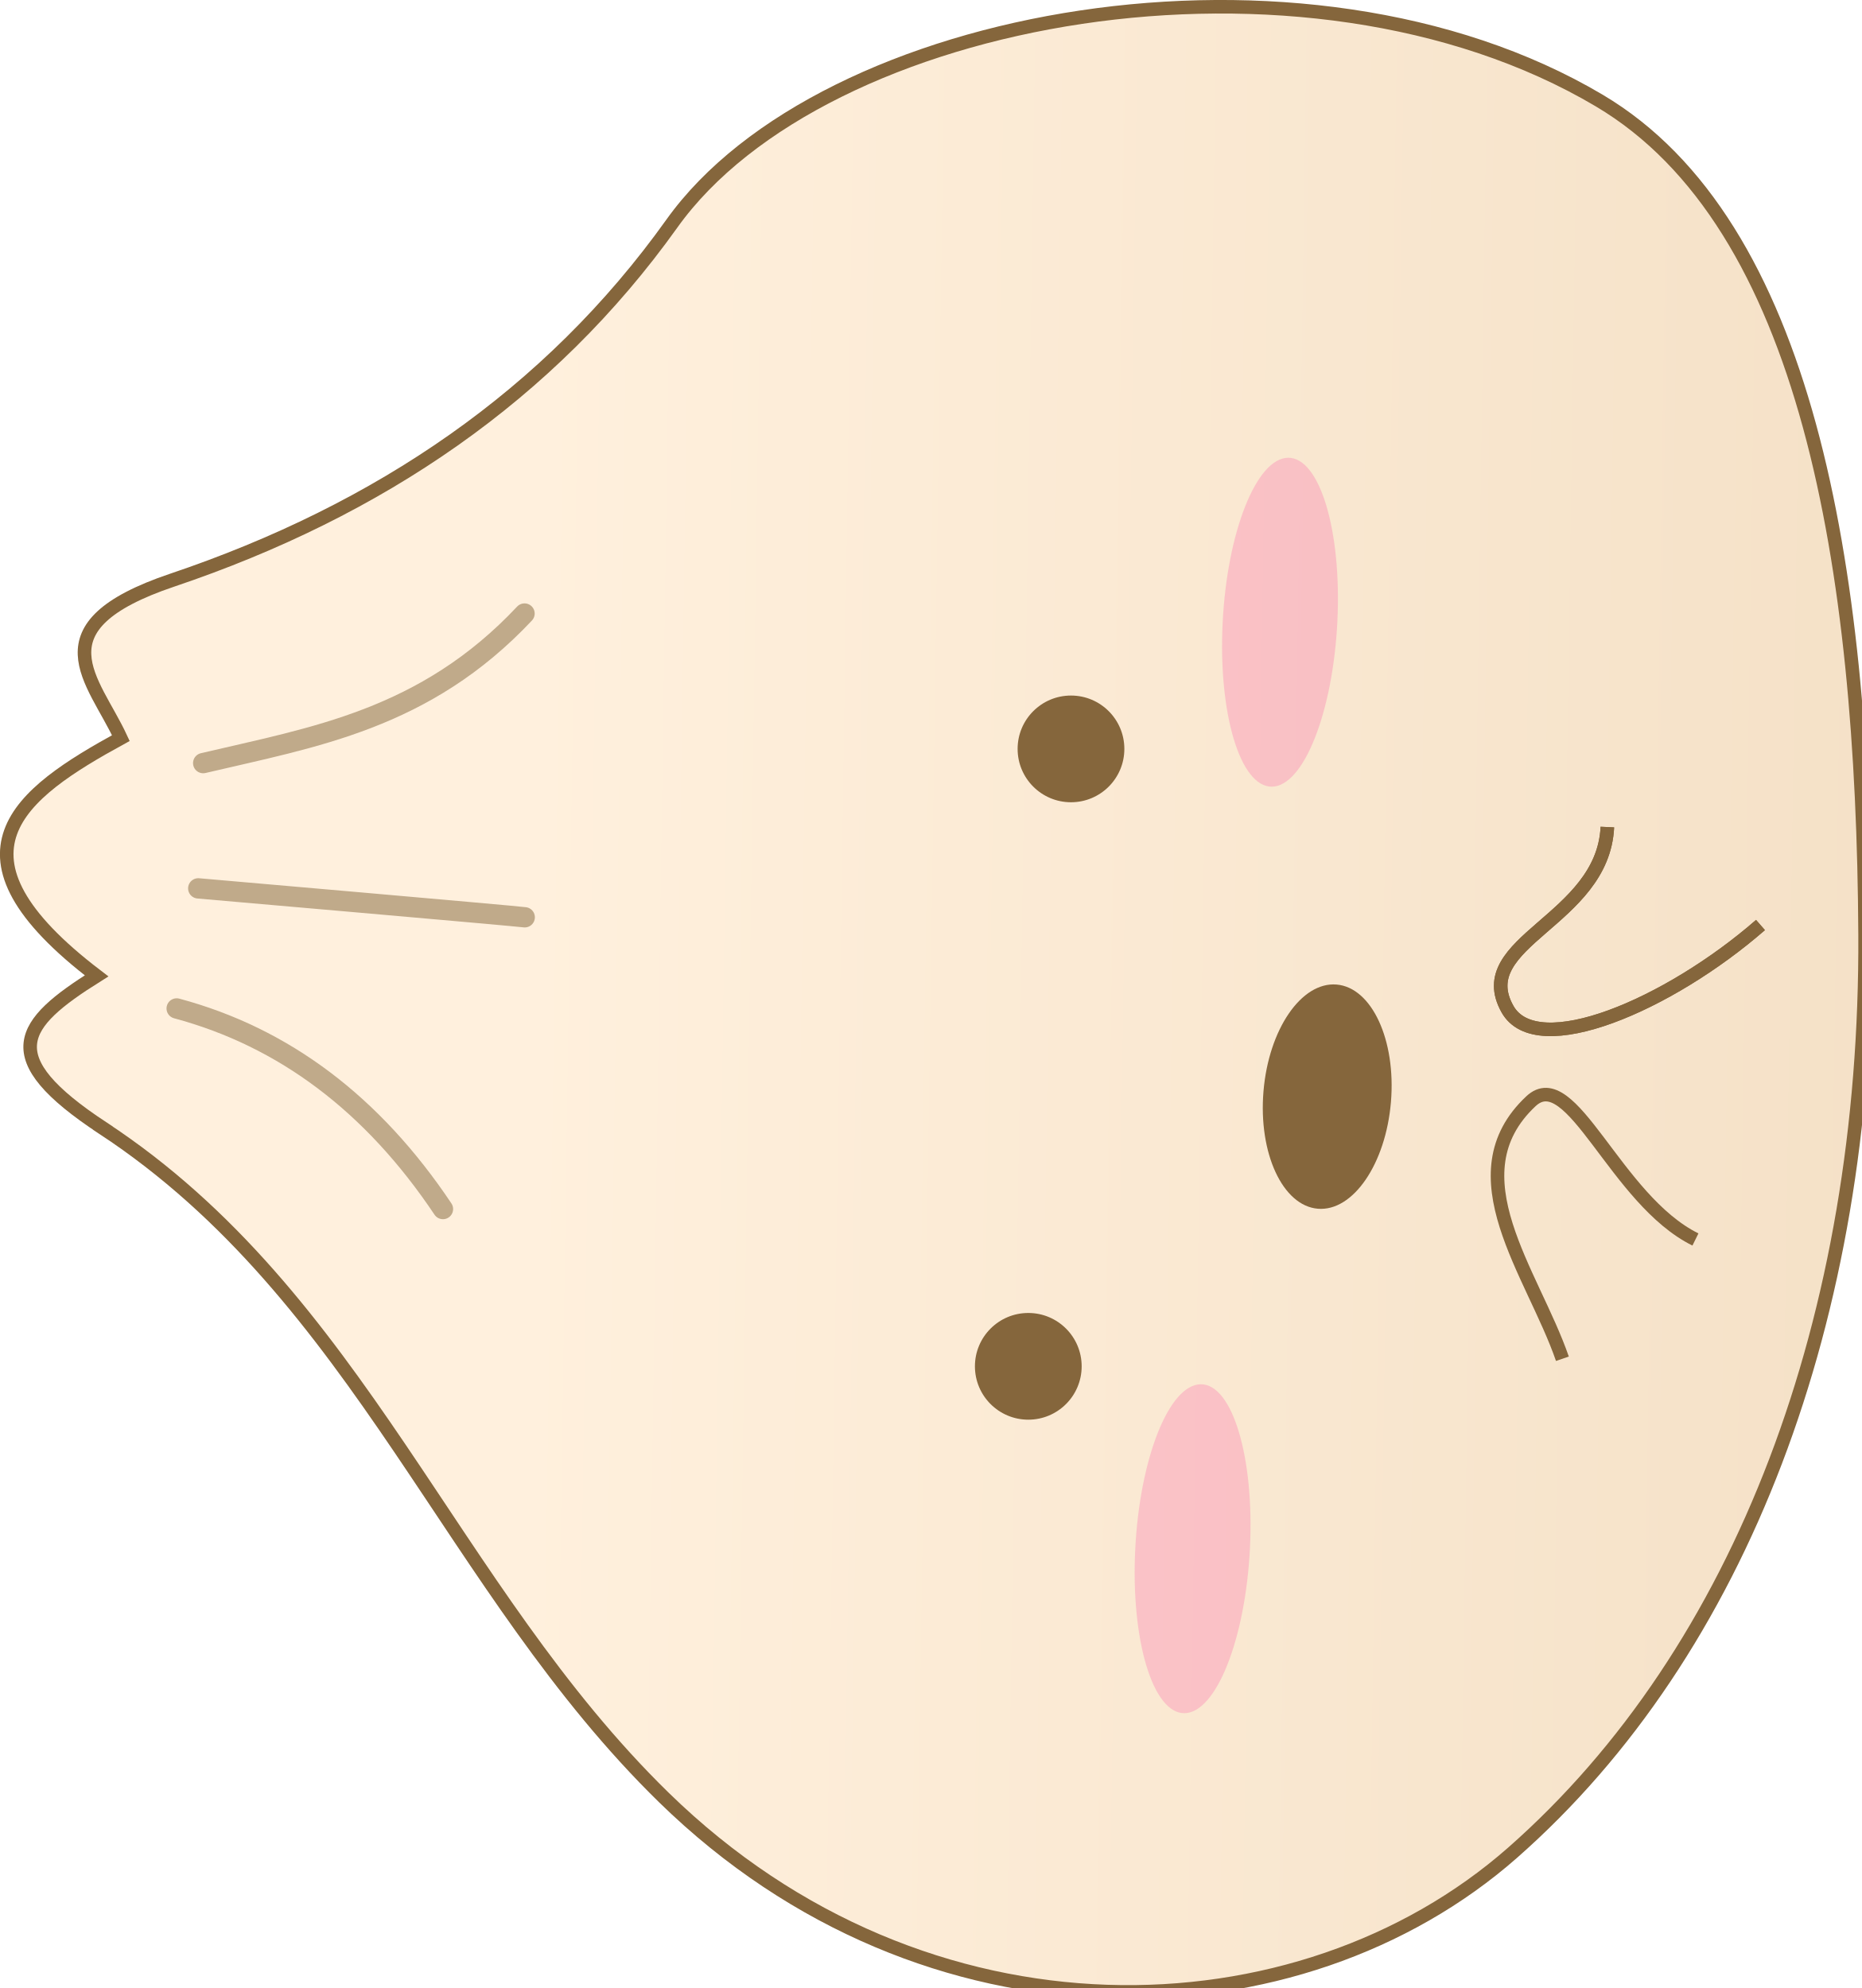
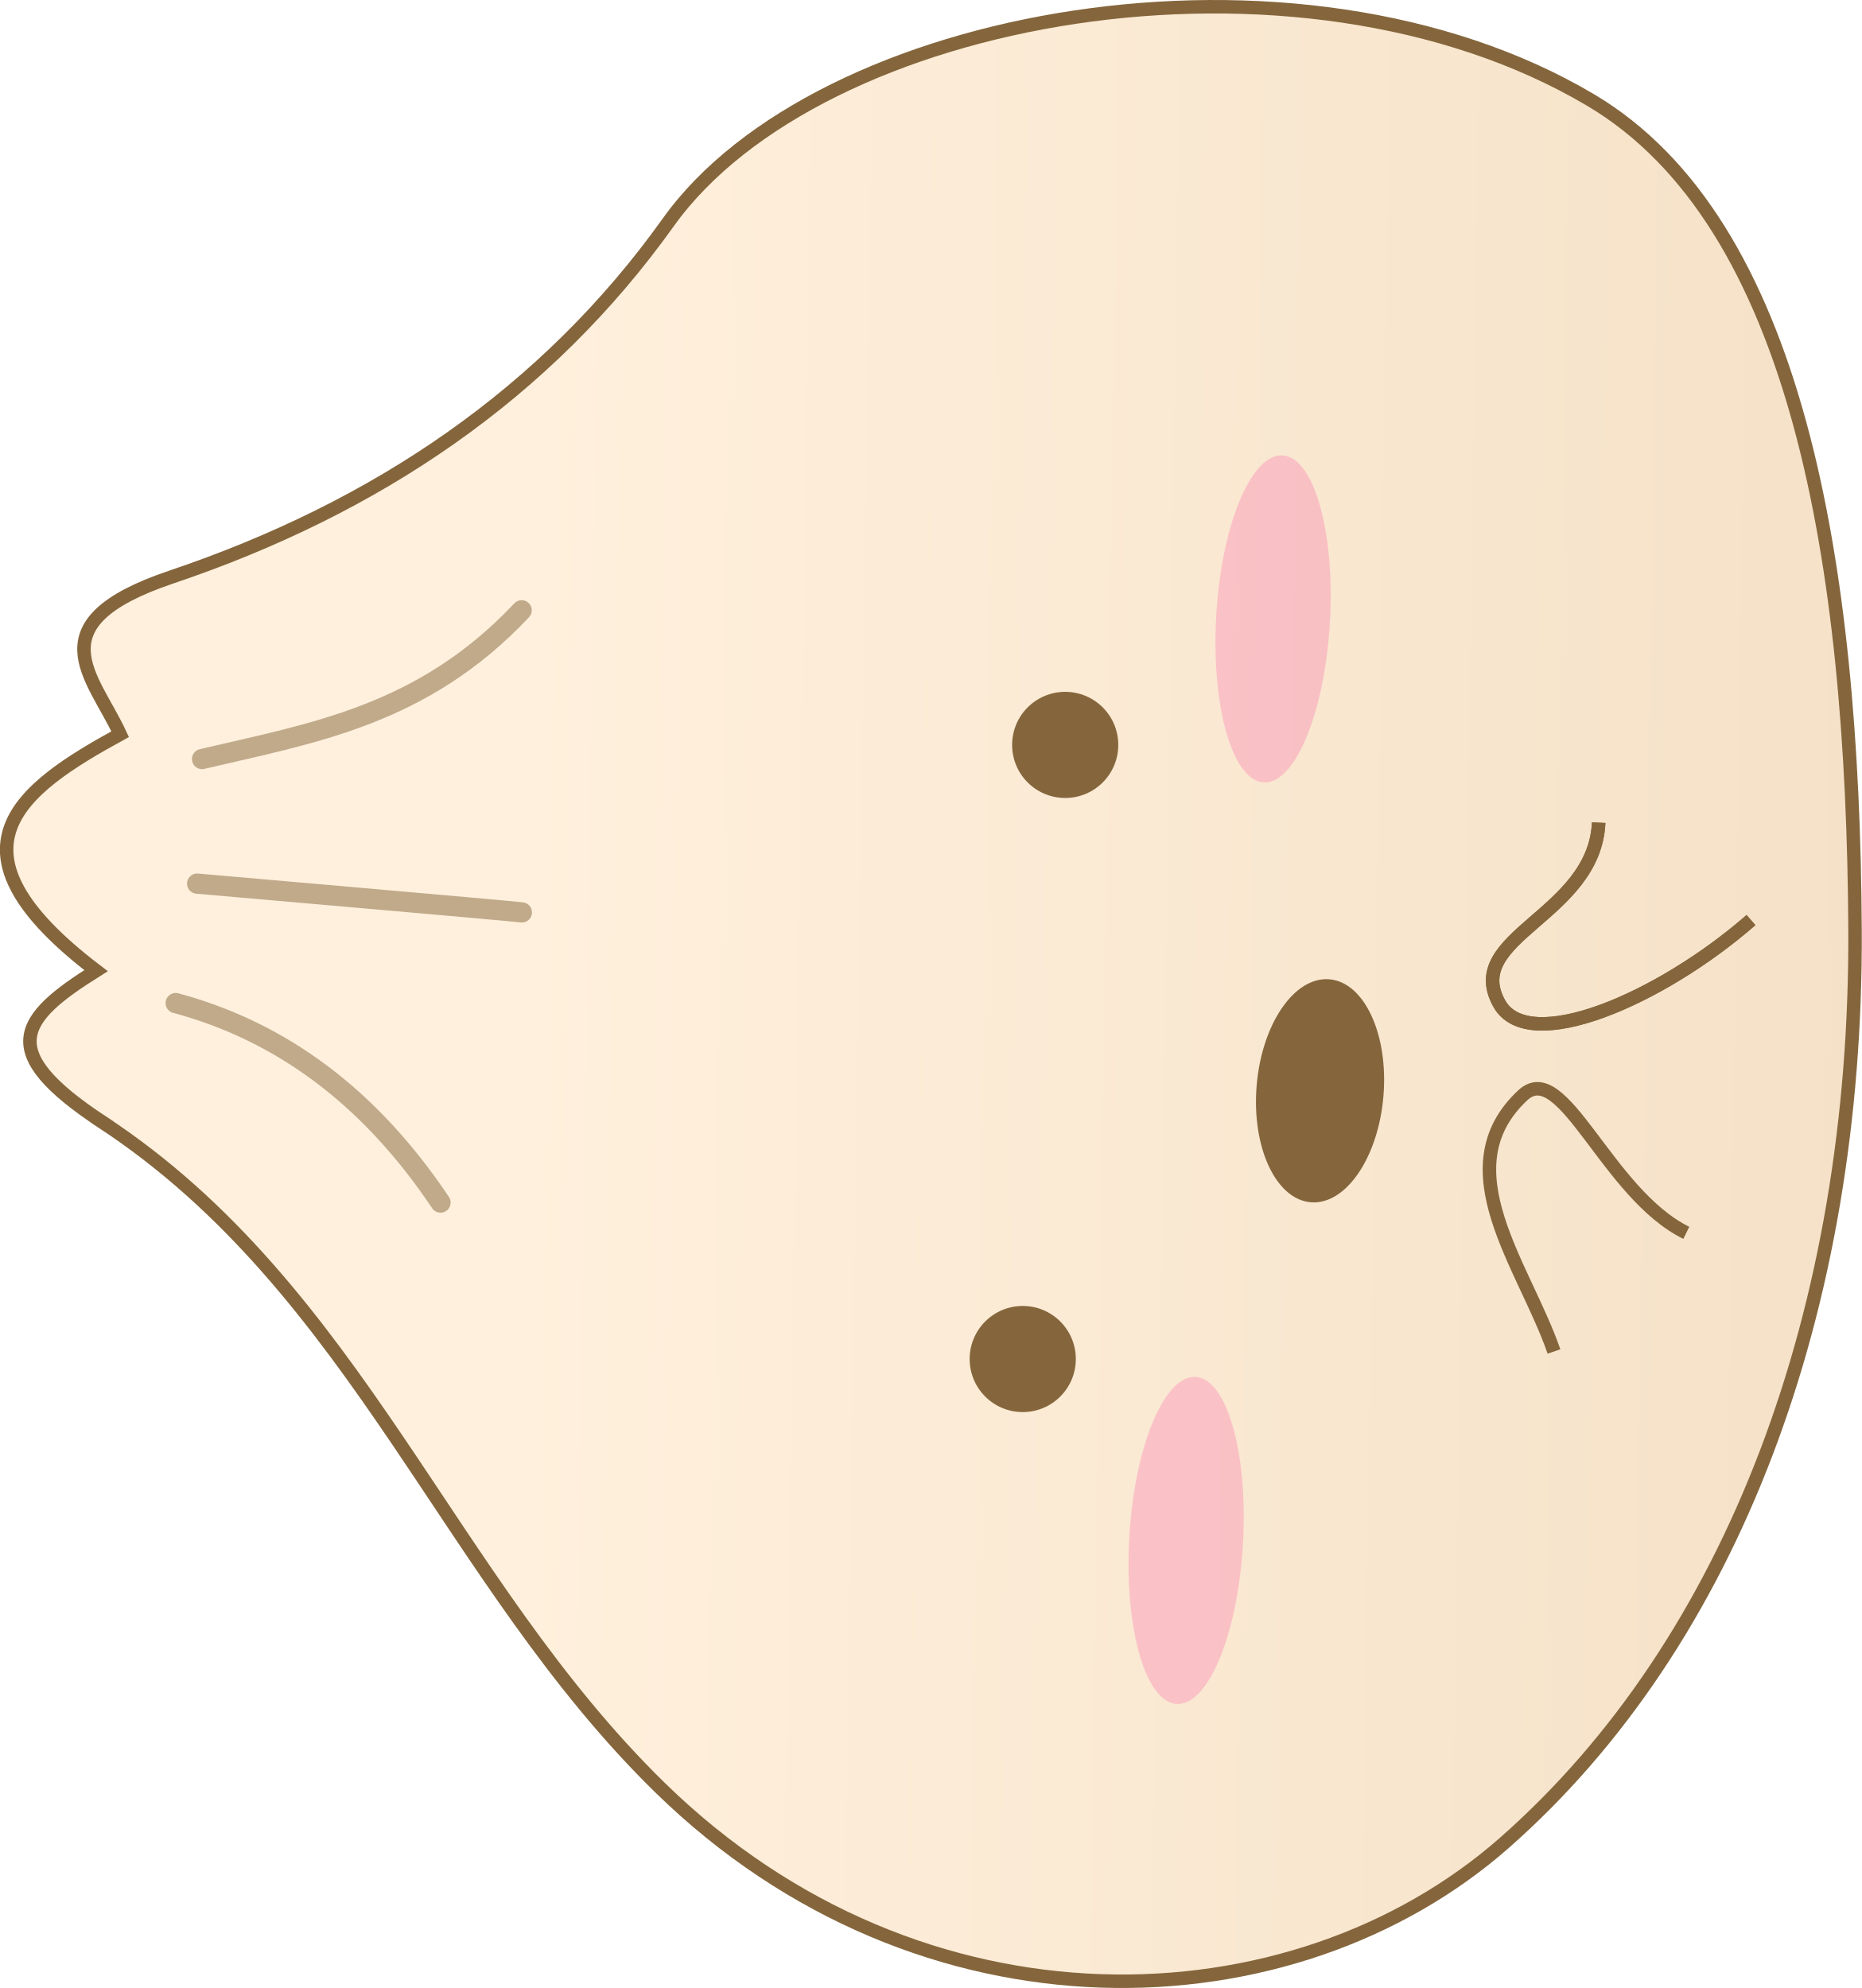
- <svg xmlns="http://www.w3.org/2000/svg" width="165.17mm" height="176.41mm" version="1.1" viewBox="0 0 165.17 176.41">
+ <svg xmlns="http://www.w3.org/2000/svg" width="44.592mm" height="47.625mm" version="1.1" viewBox="0 0 44.592 47.625">
  <defs>
    <linearGradient id="a" x1="436.85" x2="434.1" y1="104.35" y2="291.18" gradientUnits="userSpaceOnUse">
      <stop stop-color="#fff0dd" offset="0" />
      <stop stop-color="#ecd4b4" offset="1" />
    </linearGradient>
  </defs>
-   <g transform="translate(157.08 -67.293)">
-     <g transform="translate(26.667 -243.32)">
-       <g transform="matrix(0 -1.2023 1.2023 0 -185.34 884.1)">
-         <path transform="translate(-27.552 -64.308)" d="m421.28 73.228c5.262-8.005 7.685-6.124 11.238-0.467 8.998-11.815 13.447-5.697 17.548 1.789 4.315-1.996 8.217-6.415 11.658 3.791 5.145 15.262 13.653 27.829 26.319 36.87 15.572 11.114 22.025 46.608 9.076 68.434-9.1 15.339-34.355 19.469-61.559 19.611-28.182 0.148-52.86-9.079-67.759-26.011-13.822-15.708-14.861-43.238 4.073-62.623 15.394-15.761 36.942-22.436 49.405-41.395z" fill="url(#a)" stroke="#85663c" />
-         <g transform="translate(301.72 -62.627)" fill="none" stroke="#85663c" stroke-linecap="round" stroke-opacity=".509" stroke-width="1.5">
+   <g transform="matrix(.26852 0 0 .26852 42.178 -18.069)">
+     <g transform="translate(26.667,-243.32)">
+       <g transform="matrix(0,-1.2023,1.2023,0,-185.34,884.1)">
+         <path transform="translate(-27.552,-64.308)" d="m421.28 73.228c5.262-8.005 7.685-6.124 11.238-0.467 8.998-11.815 13.447-5.697 17.548 1.789 4.315-1.996 8.217-6.415 11.658 3.791 5.145 15.262 13.653 27.829 26.319 36.87 15.572 11.114 22.025 46.608 9.076 68.434-9.1 15.339-34.355 19.469-61.559 19.611-28.182 0.148-52.86-9.079-67.759-26.011-13.822-15.708-14.861-43.238 4.073-62.623 15.394-15.761 36.942-22.436 49.405-41.395z" fill="url(#a)" stroke="#85663c" />
+         <g transform="translate(301.72,-62.627)" fill="none" stroke="#85663c" stroke-linecap="round" stroke-opacity=".509" stroke-width="1.5">
          <path d="m86.037 96.637c7.744-5.179 12.678-11.729 14.804-19.648" />
          <path d="m107.57 102.67c0.082-0.514 2.134-24.089 2.134-24.089" />
          <path d="m118.95 78.946c1.919 8.138 3.208 16.359 11.038 23.71" />
        </g>
-         <circle transform="translate(-27.552 -64.308)" cx="449.27" cy="144.66" r="3.938" fill="#85663c" stop-color="#000000" style="mix-blend-mode:normal" />
-         <circle transform="translate(-27.552 -64.308)" cx="403.7" cy="141.51" r="3.938" fill="#85663c" stop-color="#000000" style="mix-blend-mode:normal" />
+         <circle transform="translate(-27.552,-64.308)" cx="449.27" cy="144.66" r="3.938" fill="#85663c" stop-color="#000000" style="mix-blend-mode:normal" />
+         <circle transform="translate(-27.552,-64.308)" cx="403.7" cy="141.51" r="3.938" fill="#85663c" stop-color="#000000" style="mix-blend-mode:normal" />
        <ellipse transform="matrix(.99879 .049111 .011436 .99993 -27.552 -64.308)" cx="457.6" cy="137.62" rx="12.153" ry="4.233" fill="#fb0b8a" fill-opacity=".174" stop-color="#000000" />
        <ellipse transform="matrix(.99879 .049111 .011436 .99993 -27.552 -64.308)" cx="389.17" cy="134.53" rx="12.153" ry="4.233" fill="#fb0b8a" fill-opacity=".174" stop-color="#000000" />
        <path d="m408.72 131.23c-5.894-6.762-10.072-16.503-6.204-18.67 4.992-2.796 6.497 7.045 13.433 7.371" fill="none" stroke="#85663c" stroke-linejoin="round" />
        <path d="m385.51 126.43c2.925-5.926 13.012-9.143 10.203-12.139-5.427-5.79-12.677 0.141-19.006 2.322" fill="none" stroke="#85663c" stroke-linejoin="round" />
        <ellipse transform="rotate(4.7744)" cx="402.94" cy="65.95" rx="8.302" ry="4.719" fill="#85663c" stop-color="#000000" />
        <path d="m408.72 131.23c-5.894-6.762-10.072-16.503-6.204-18.67 4.992-2.796 6.497 7.045 13.433 7.371" fill="none" stroke="#85663c" stroke-linejoin="round" />
      </g>
    </g>
  </g>
</svg>
